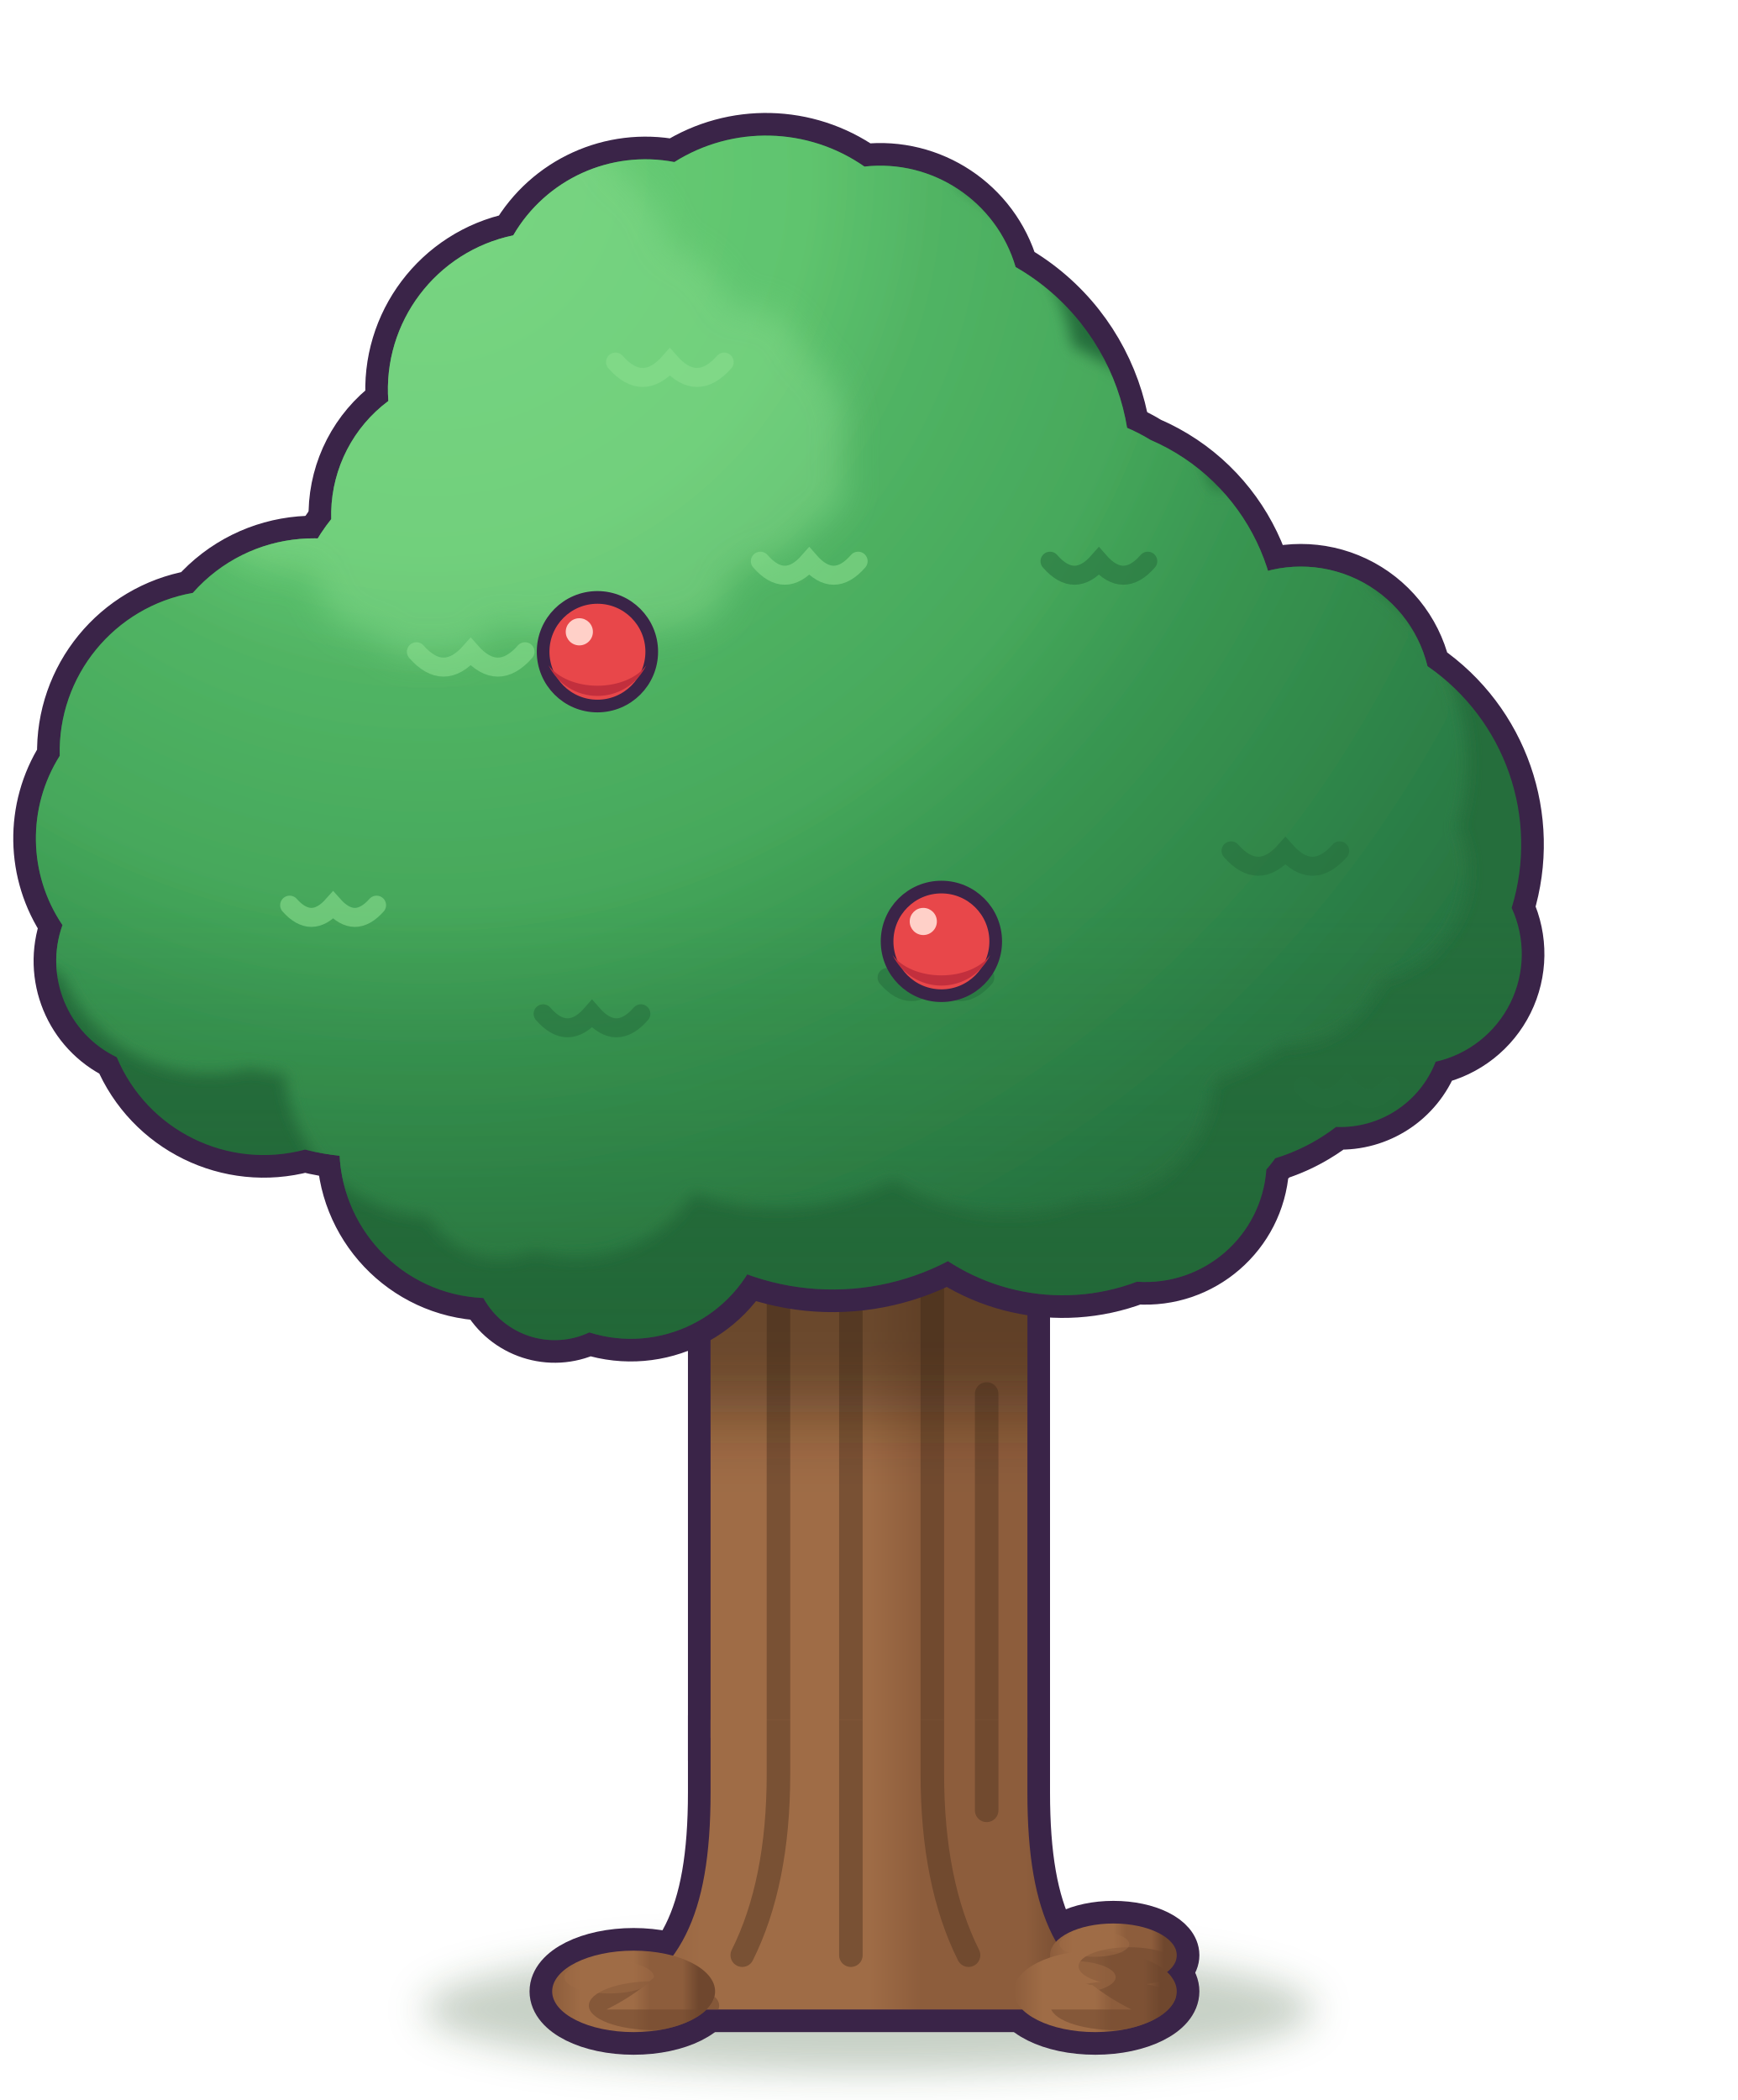
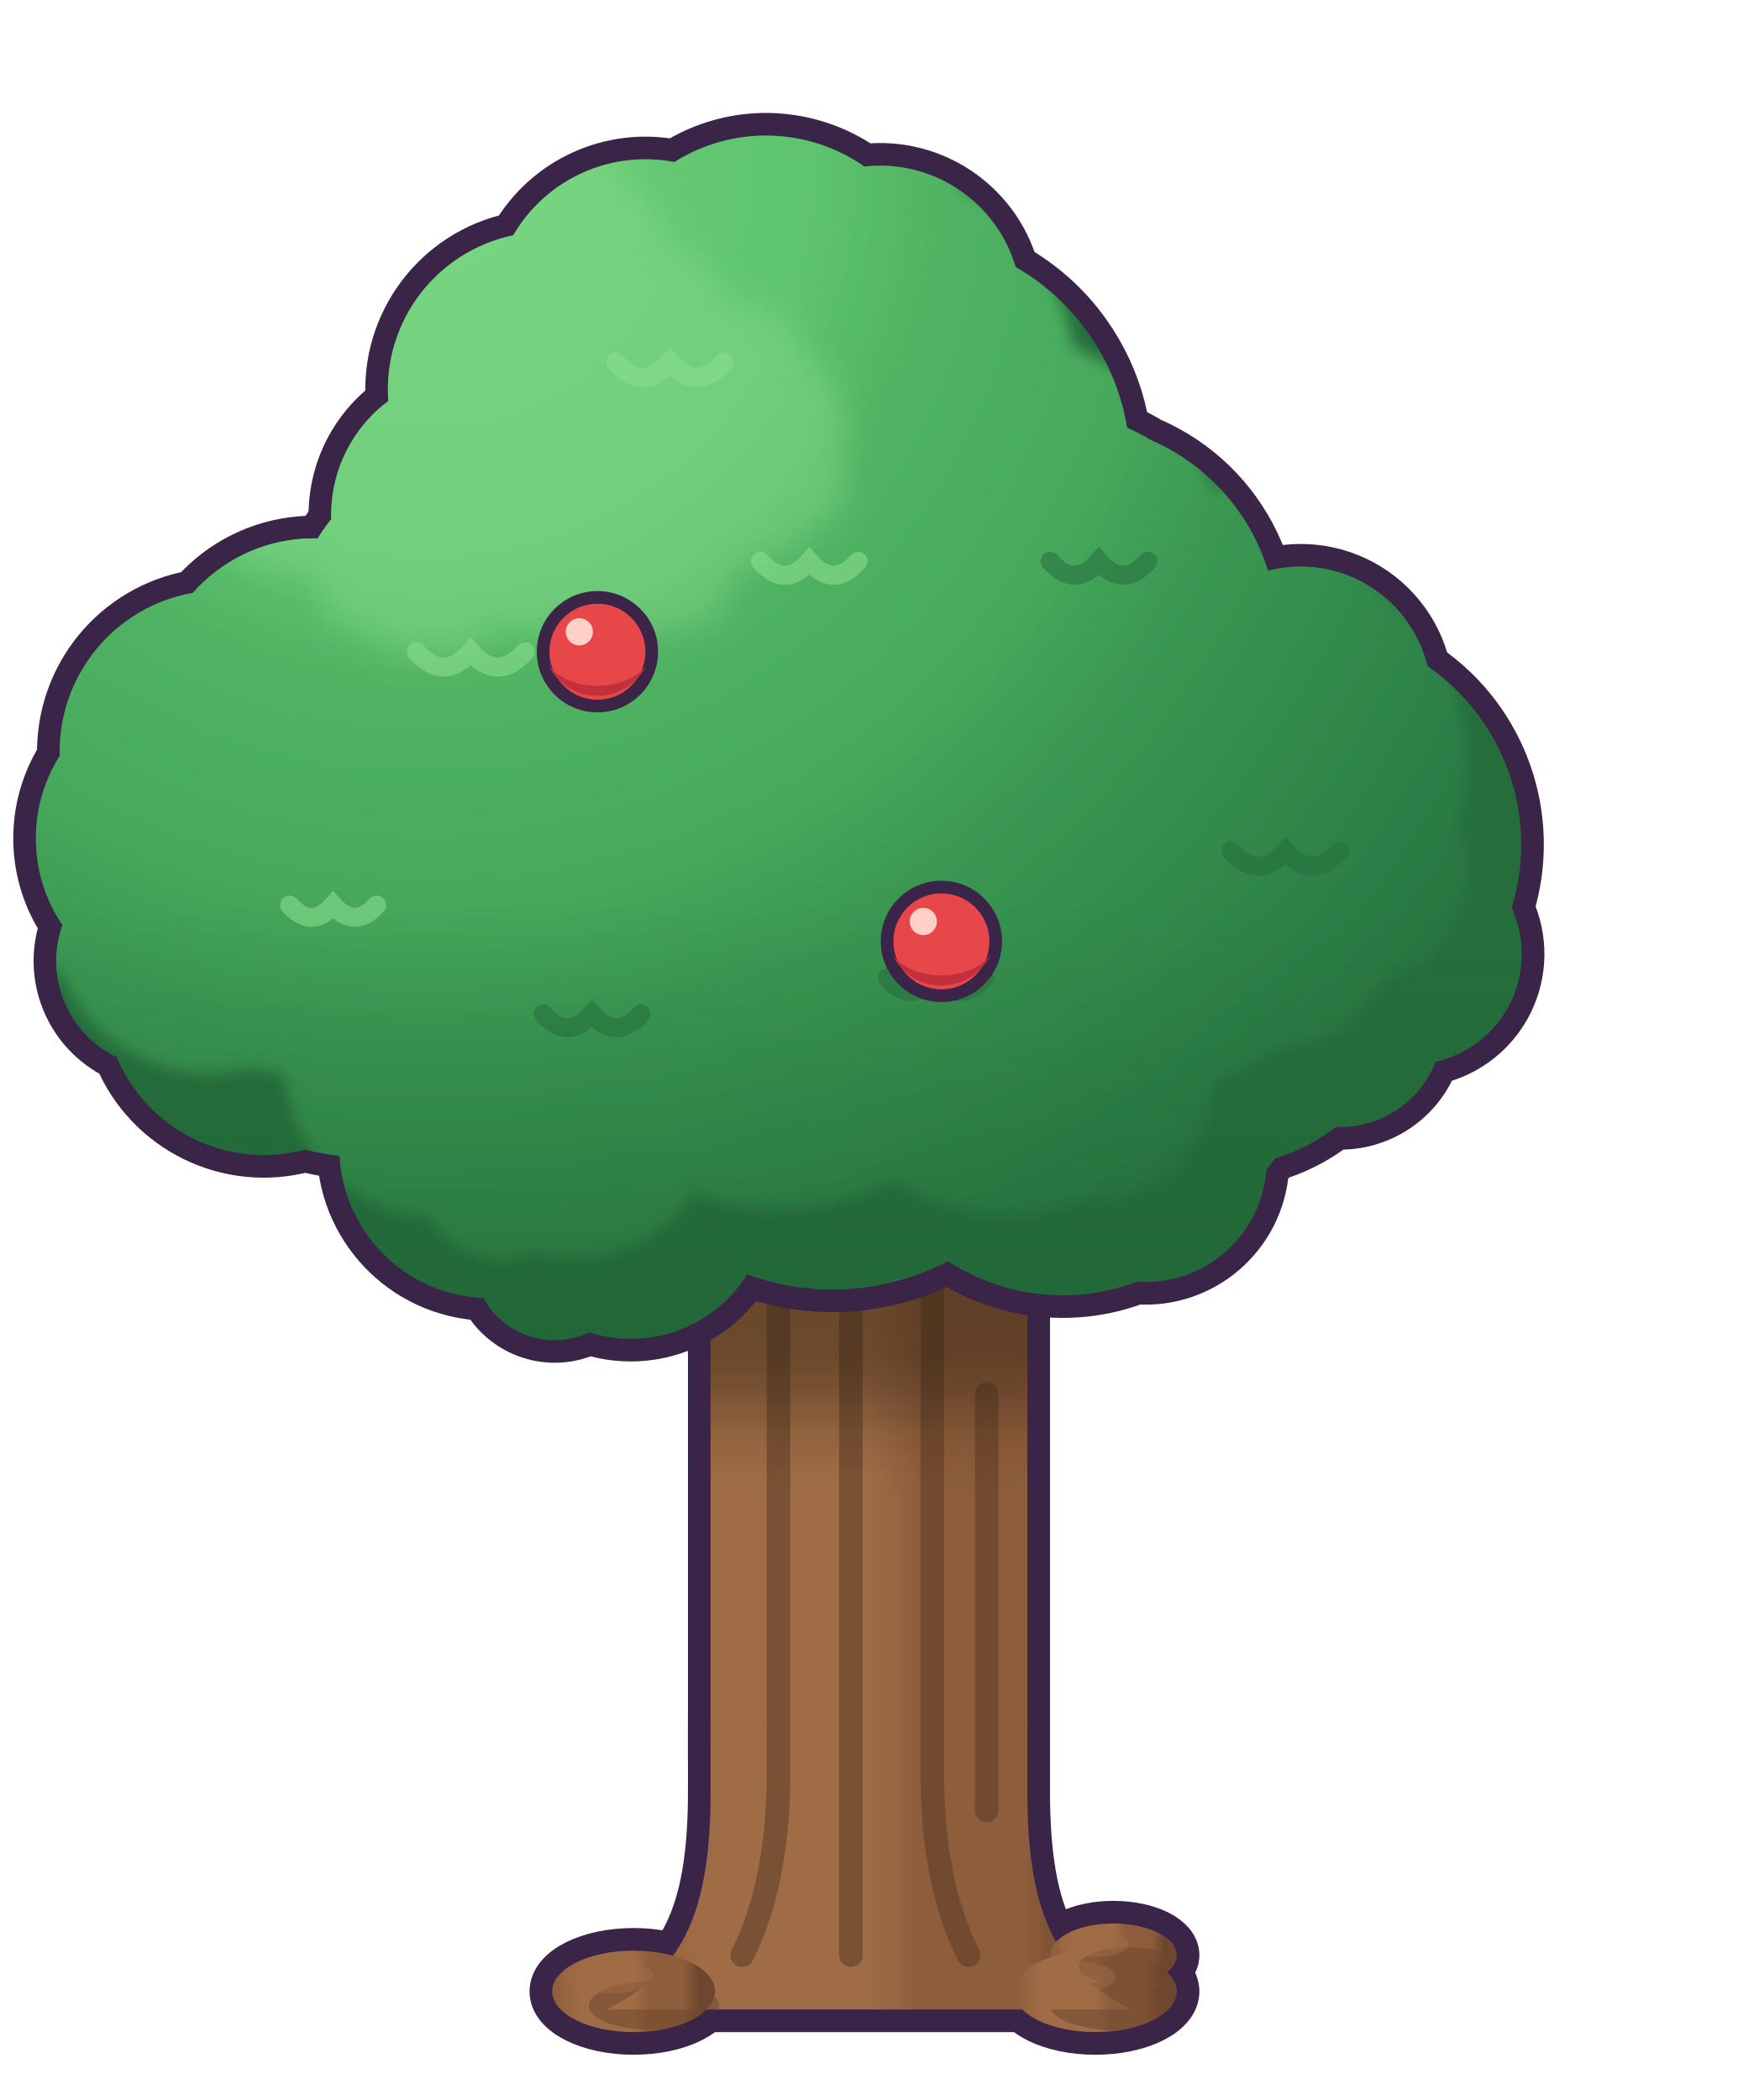
<svg xmlns="http://www.w3.org/2000/svg" width="192" height="232" viewBox="-96 -222 192 232">
  <defs>
    <radialGradient id="lit" gradientUnits="userSpaceOnUse" cx="-42.8" cy="-194" r="139.4">
      <stop offset="0" stop-color="#6ccf78" />
      <stop offset="0.3" stop-color="#5fc46e" />
      <stop offset="0.4" stop-color="#51b464" />
      <stop offset="0.58" stop-color="#46a85b" />
      <stop offset="0.68" stop-color="#3a9852" />
      <stop offset="0.85" stop-color="#30874a" />
      <stop offset="1" stop-color="#287642" />
    </radialGradient>
    <linearGradient id="under" gradientUnits="userSpaceOnUse" x1="0" y1="-122" x2="0" y2="-72">
      <stop offset="0" stop-color="#1c5a2e" stop-opacity="0" />
      <stop offset="1" stop-color="#1c5a2e" stop-opacity=".35" />
    </linearGradient>
    <linearGradient id="bark" x1="0" x2="1">
      <stop offset="0" stop-color="#8d5d3c" />
      <stop offset=".18" stop-color="#9f6c46" />
      <stop offset=".5" stop-color="#9f6c46" />
      <stop offset=".6" stop-color="#8d5d3c" />
      <stop offset=".8" stop-color="#8d5d3c" />
      <stop offset=".9" stop-color="#6f472e" />
    </linearGradient>
    <filter id="soft" x="-30%" y="-30%" width="160%" height="160%">
      <feGaussianBlur stdDeviation="4" />
    </filter>
    <filter id="soft2" x="-30%" y="-30%" width="160%" height="160%">
      <feGaussianBlur stdDeviation="2" />
    </filter>
    <filter id="soft1" x="-10%" y="-10%" width="120%" height="120%">
      <feGaussianBlur stdDeviation="1" />
    </filter>
    <filter id="cel" x="-10%" y="-10%" width="120%" height="120%">
      <feGaussianBlur stdDeviation=".8" />
    </filter>
    <clipPath id="cc">
      <path d="M26.3 -159.6A22.2 22.2 0 0 1 15.2 -137.4A9.6 9.6 0 0 1 4.6 -129.9A23.6 23.6 0 0 1 -23.9 -124.9A13.7 13.7 0 0 1 -36.4 -134.2A16.9 16.9 0 0 1 -53.7 -153A15.7 15.7 0 0 1 -53.1 -177.7A17.4 17.4 0 0 1 -39.3 -196A16.9 16.9 0 0 1 -21.5 -204.1A19 19 0 0 1 -0.5 -203.6A15.6 15.6 0 0 1 16.2 -192.5A25.2 25.2 0 0 1 26.3 -159.6Z" />
      <path d="M-26.1 -122.1A13 13 0 0 1 -34.1 -105.5A26.4 26.4 0 0 1 -62.3 -95A17.6 17.6 0 0 1 -83.1 -105.2A11.8 11.8 0 0 1 -89.1 -119.8A17.1 17.1 0 0 1 -89.4 -138.5A17.8 17.8 0 0 1 -74.7 -156.5A17.8 17.8 0 0 1 -50.2 -158.6A19 19 0 0 1 -28.3 -139.5A15.5 15.5 0 0 1 -26.1 -122.1Z" />
      <path d="M9.3 -115.9A19.9 19.9 0 0 1 11.3 -137.5A15.8 15.8 0 0 1 23.6 -151.1A15.4 15.4 0 0 1 41.5 -158A14.4 14.4 0 0 1 61.7 -148.4A23.9 23.9 0 0 1 71 -121.7A12.2 12.2 0 0 1 62.6 -104.7A11.3 11.3 0 0 1 51.6 -97.5A21.2 21.2 0 0 1 27.2 -96.5A18.2 18.2 0 0 1 9.3 -115.9Z" />
      <path d="M-47.3 -172.2A10.8 10.8 0 0 1 -30 -173.3A17.6 17.6 0 0 1 -12.3 -164.8A20.5 20.5 0 0 1 -9.4 -132.5A15.8 15.8 0 0 1 -25.3 -119.2A17.5 17.5 0 0 1 -46.2 -118.9A6.9 6.9 0 0 1 -55.7 -124.2A21.7 21.7 0 0 1 -63.7 -147.3A21.4 21.4 0 0 1 -47.3 -172.2Z" />
      <path d="M37.3 -131.9A20.2 20.2 0 0 1 14.3 -125.6A17.3 17.3 0 0 1 -2.4 -139.6A20.9 20.9 0 0 1 -0.1 -166.1A8 8 0 0 1 8.4 -172.3A20.2 20.2 0 0 1 31.1 -173.4A23.2 23.2 0 0 1 44.3 -146A11.7 11.7 0 0 1 37.3 -131.9Z" />
      <path d="M-33.9 -128.6A16 16 0 0 1 -15.6 -123.6A13.7 13.7 0 0 1 -6.2 -109.8A19.4 19.4 0 0 1 -12 -84.2A15.2 15.2 0 0 1 -30.9 -74.8A9 9 0 0 1 -42.6 -78.6A16.6 16.6 0 0 1 -58.5 -95.4A9.6 9.6 0 0 1 -57.1 -110.1A21.6 21.6 0 0 1 -33.9 -128.6Z" />
      <path d="M46.1 -108.6A14.4 14.4 0 0 1 43.9 -92.8A13.4 13.4 0 0 1 29.6 -80.4A23.2 23.2 0 0 1 4.6 -86.1A20.2 20.2 0 0 1 -4.1 -107A12.3 12.3 0 0 1 5.8 -123.7A19.6 19.6 0 0 1 35.7 -126A14.4 14.4 0 0 1 46.1 -108.6Z" />
      <path d="M-26.1 -91.9A21.6 21.6 0 0 1 -25.8 -116.3A23.6 23.6 0 0 1 -1.1 -129A11.9 11.9 0 0 1 12 -123.9A17.8 17.8 0 0 1 19.4 -97.7A8.1 8.1 0 0 1 14.6 -86.8A27.5 27.5 0 0 1 -15.6 -82.1A11.8 11.8 0 0 1 -26.1 -91.9Z" />
    </clipPath>
    <clipPath id="tk">
      <path d="M-17.5 -92 L-17.5 -24 C-17.5 -10 -21 -4 -29 0 L29 0 C21 -4 17.5 -10 17.5 -24 L17.5 -92 Z" />
      <ellipse cx="27" cy="-6" rx="7" ry="3.5" />
      <ellipse cx="-26" cy="-2" rx="9" ry="4.5" />
      <ellipse cx="25" cy="-2" rx="9" ry="4.5" />
    </clipPath>
    <clipPath id="cs">
      <rect x="-100" y="-32" width="200" height="40" />
    </clipPath>
    <clipPath id="cso">
      <rect x="-100" y="-30" width="200" height="40" />
    </clipPath>
    <clipPath id="ct">
      <rect x="-100" y="-116" width="200" height="86" />
    </clipPath>
    <clipPath id="cto">
      <rect x="-100" y="-116" width="200" height="86" />
    </clipPath>
  </defs>
-   <ellipse cx="0" cy="0" rx="49.2" ry="7" fill="#24461f" opacity=".25" filter="url(#soft2)" />
  <g id="top">
    <path d="M-20 -30H20" stroke="#3a2448" stroke-width="5" />
    <g clip-path="url(#cto)" fill="#3a2448" stroke="#3a2448" stroke-width="5" stroke-linejoin="round">
      <path d="M-17.5 -92 L-17.5 -24 C-17.5 -10 -21 -4 -29 0 L29 0 C21 -4 17.5 -10 17.5 -24 L17.5 -92 Z" />
      <ellipse cx="27" cy="-6" rx="7" ry="3.5" />
      <ellipse cx="-26" cy="-2" rx="9" ry="4.5" />
      <ellipse cx="25" cy="-2" rx="9" ry="4.5" />
    </g>
    <g clip-path="url(#ct)">
      <g fill="url(#bark)">
        <path d="M-17.5 -92 L-17.5 -24 C-17.5 -10 -21 -4 -29 0 L29 0 C21 -4 17.5 -10 17.5 -24 L17.5 -92 Z" />
        <ellipse cx="27" cy="-6" rx="7" ry="3.5" />
        <ellipse cx="-26" cy="-2" rx="9" ry="4.5" />
        <ellipse cx="25" cy="-2" rx="9" ry="4.5" />
      </g>
      <g clip-path="url(#tk)">
        <g fill="#6f472e" opacity=".55">
          <ellipse cx="28.75" cy="-4.775" rx="5.6" ry="2.1" />
          <ellipse cx="-23.75" cy="-0.425" rx="7.2" ry="2.7" />
          <ellipse cx="27.25" cy="-0.425" rx="7.2" ry="2.7" />
        </g>
        <g fill="#9f6c46" opacity=".5">
          <ellipse cx="24.9" cy="-7.225" rx="3.85" ry="1.4" />
          <ellipse cx="-28.7" cy="-3.575" rx="4.95" ry="1.8" />
          <ellipse cx="22.3" cy="-3.575" rx="4.95" ry="1.8" />
        </g>
        <g stroke="#5a3a25" stroke-width="2.6" stroke-linecap="round" fill="none" opacity=".55">
          <path d="M-10 -86 L-10 -26 Q-10 -14 -14 -6" />
          <path d="M-2 -82 L-2 -6" />
          <path d="M7 -86 L7 -26 Q7 -14 11 -6" />
          <path d="M13 -68 L13 -22" />
        </g>
        <rect x="-50" y="-96" width="100" height="30" fill="#2a1a10" opacity=".45" filter="url(#soft)" />
      </g>
    </g>
    <g fill="#3a2448" stroke="#3a2448" stroke-width="5" stroke-linejoin="round">
      <path d="M26.3 -159.6A22.2 22.2 0 0 1 15.2 -137.4A9.6 9.6 0 0 1 4.6 -129.9A23.6 23.6 0 0 1 -23.9 -124.9A13.7 13.7 0 0 1 -36.4 -134.2A16.9 16.9 0 0 1 -53.7 -153A15.7 15.7 0 0 1 -53.1 -177.7A17.4 17.4 0 0 1 -39.3 -196A16.9 16.9 0 0 1 -21.5 -204.1A19 19 0 0 1 -0.5 -203.6A15.6 15.6 0 0 1 16.2 -192.5A25.2 25.2 0 0 1 26.3 -159.6Z" />
      <path d="M-26.1 -122.1A13 13 0 0 1 -34.1 -105.5A26.4 26.4 0 0 1 -62.3 -95A17.6 17.6 0 0 1 -83.1 -105.2A11.8 11.8 0 0 1 -89.1 -119.8A17.1 17.1 0 0 1 -89.4 -138.5A17.8 17.8 0 0 1 -74.7 -156.5A17.8 17.8 0 0 1 -50.2 -158.6A19 19 0 0 1 -28.3 -139.5A15.5 15.5 0 0 1 -26.1 -122.1Z" />
      <path d="M9.3 -115.9A19.9 19.9 0 0 1 11.3 -137.5A15.8 15.8 0 0 1 23.6 -151.1A15.4 15.4 0 0 1 41.5 -158A14.4 14.4 0 0 1 61.7 -148.4A23.9 23.9 0 0 1 71 -121.7A12.2 12.2 0 0 1 62.6 -104.7A11.3 11.3 0 0 1 51.6 -97.5A21.2 21.2 0 0 1 27.2 -96.5A18.2 18.2 0 0 1 9.3 -115.9Z" />
      <path d="M-47.3 -172.2A10.8 10.8 0 0 1 -30 -173.3A17.6 17.6 0 0 1 -12.3 -164.8A20.5 20.5 0 0 1 -9.4 -132.5A15.8 15.8 0 0 1 -25.3 -119.2A17.5 17.5 0 0 1 -46.2 -118.9A6.9 6.9 0 0 1 -55.7 -124.2A21.7 21.7 0 0 1 -63.7 -147.3A21.4 21.4 0 0 1 -47.3 -172.2Z" />
      <path d="M37.3 -131.9A20.2 20.2 0 0 1 14.3 -125.6A17.3 17.3 0 0 1 -2.4 -139.6A20.9 20.9 0 0 1 -0.1 -166.1A8 8 0 0 1 8.4 -172.3A20.2 20.2 0 0 1 31.1 -173.4A23.2 23.2 0 0 1 44.3 -146A11.7 11.7 0 0 1 37.3 -131.9Z" />
      <path d="M-33.9 -128.6A16 16 0 0 1 -15.6 -123.6A13.7 13.7 0 0 1 -6.2 -109.8A19.4 19.4 0 0 1 -12 -84.2A15.2 15.2 0 0 1 -30.9 -74.8A9 9 0 0 1 -42.6 -78.6A16.6 16.6 0 0 1 -58.5 -95.4A9.6 9.6 0 0 1 -57.1 -110.1A21.6 21.6 0 0 1 -33.9 -128.6Z" />
      <path d="M46.1 -108.6A14.4 14.4 0 0 1 43.9 -92.8A13.4 13.4 0 0 1 29.6 -80.4A23.2 23.2 0 0 1 4.6 -86.1A20.2 20.2 0 0 1 -4.1 -107A12.3 12.3 0 0 1 5.8 -123.7A19.6 19.6 0 0 1 35.7 -126A14.4 14.4 0 0 1 46.1 -108.6Z" />
      <path d="M-26.1 -91.9A21.6 21.6 0 0 1 -25.8 -116.3A23.6 23.6 0 0 1 -1.1 -129A11.9 11.9 0 0 1 12 -123.9A17.8 17.8 0 0 1 19.4 -97.7A8.1 8.1 0 0 1 14.6 -86.8A27.5 27.5 0 0 1 -15.6 -82.1A11.8 11.8 0 0 1 -26.1 -91.9Z" />
    </g>
    <g clip-path="url(#cc)">
      <rect x="-120" y="-260" width="240" height="260" fill="#256e3c" />
      <g filter="url(#cel)" fill="url(#lit)" transform="translate(-6 -9)">
        <path d="M26.3 -159.6A22.2 22.2 0 0 1 15.2 -137.4A9.6 9.6 0 0 1 4.6 -129.9A23.6 23.6 0 0 1 -23.9 -124.9A13.7 13.7 0 0 1 -36.4 -134.2A16.9 16.9 0 0 1 -53.7 -153A15.7 15.7 0 0 1 -53.1 -177.7A17.4 17.4 0 0 1 -39.3 -196A16.9 16.9 0 0 1 -21.5 -204.1A19 19 0 0 1 -0.5 -203.6A15.6 15.6 0 0 1 16.2 -192.5A25.2 25.2 0 0 1 26.3 -159.6Z" />
        <path d="M-26.1 -122.1A13 13 0 0 1 -34.1 -105.5A26.4 26.4 0 0 1 -62.3 -95A17.6 17.6 0 0 1 -83.1 -105.2A11.8 11.8 0 0 1 -89.1 -119.8A17.1 17.1 0 0 1 -89.4 -138.5A17.8 17.8 0 0 1 -74.7 -156.5A17.8 17.8 0 0 1 -50.2 -158.6A19 19 0 0 1 -28.3 -139.5A15.5 15.5 0 0 1 -26.1 -122.1Z" />
        <path d="M9.3 -115.9A19.9 19.9 0 0 1 11.3 -137.5A15.8 15.8 0 0 1 23.6 -151.1A15.4 15.4 0 0 1 41.5 -158A14.4 14.4 0 0 1 61.7 -148.4A23.9 23.9 0 0 1 71 -121.7A12.2 12.2 0 0 1 62.6 -104.7A11.3 11.3 0 0 1 51.6 -97.5A21.2 21.2 0 0 1 27.2 -96.5A18.2 18.2 0 0 1 9.3 -115.9Z" />
        <path d="M-47.3 -172.2A10.8 10.8 0 0 1 -30 -173.3A17.6 17.6 0 0 1 -12.3 -164.8A20.5 20.5 0 0 1 -9.4 -132.5A15.8 15.8 0 0 1 -25.3 -119.2A17.5 17.5 0 0 1 -46.2 -118.9A6.9 6.9 0 0 1 -55.7 -124.2A21.7 21.7 0 0 1 -63.7 -147.3A21.4 21.4 0 0 1 -47.3 -172.2Z" />
        <path d="M37.3 -131.9A20.2 20.2 0 0 1 14.3 -125.6A17.3 17.3 0 0 1 -2.4 -139.6A20.9 20.9 0 0 1 -0.1 -166.1A8 8 0 0 1 8.4 -172.3A20.2 20.2 0 0 1 31.1 -173.4A23.2 23.2 0 0 1 44.3 -146A11.7 11.7 0 0 1 37.3 -131.9Z" />
        <path d="M-33.9 -128.6A16 16 0 0 1 -15.6 -123.6A13.7 13.7 0 0 1 -6.2 -109.8A19.4 19.4 0 0 1 -12 -84.2A15.2 15.2 0 0 1 -30.9 -74.8A9 9 0 0 1 -42.6 -78.6A16.6 16.6 0 0 1 -58.5 -95.4A9.6 9.6 0 0 1 -57.1 -110.1A21.6 21.6 0 0 1 -33.9 -128.6Z" />
        <path d="M46.1 -108.6A14.4 14.4 0 0 1 43.9 -92.8A13.4 13.4 0 0 1 29.6 -80.4A23.2 23.2 0 0 1 4.6 -86.1A20.2 20.2 0 0 1 -4.1 -107A12.3 12.3 0 0 1 5.8 -123.7A19.6 19.6 0 0 1 35.7 -126A14.4 14.4 0 0 1 46.1 -108.6Z" />
        <path d="M-26.1 -91.9A21.6 21.6 0 0 1 -25.8 -116.3A23.6 23.6 0 0 1 -1.1 -129A11.9 11.9 0 0 1 12 -123.9A17.8 17.8 0 0 1 19.4 -97.7A8.1 8.1 0 0 1 14.6 -86.8A27.5 27.5 0 0 1 -15.6 -82.1A11.8 11.8 0 0 1 -26.1 -91.9Z" />
      </g>
      <g filter="url(#soft)" fill="#88dd8e" opacity=".45" transform="translate(-39.5 -192) scale(.45) translate(10 168)">
        <path d="M26.3 -159.6A22.2 22.2 0 0 1 15.2 -137.4A9.6 9.6 0 0 1 4.6 -129.9A23.6 23.6 0 0 1 -23.9 -124.9A13.7 13.7 0 0 1 -36.4 -134.2A16.9 16.9 0 0 1 -53.7 -153A15.7 15.7 0 0 1 -53.1 -177.7A17.4 17.4 0 0 1 -39.3 -196A16.9 16.9 0 0 1 -21.5 -204.1A19 19 0 0 1 -0.5 -203.6A15.6 15.6 0 0 1 16.2 -192.5A25.2 25.2 0 0 1 26.3 -159.6Z" />
        <path d="M-26.1 -122.1A13 13 0 0 1 -34.1 -105.5A26.4 26.4 0 0 1 -62.3 -95A17.6 17.6 0 0 1 -83.1 -105.2A11.8 11.8 0 0 1 -89.1 -119.8A17.1 17.1 0 0 1 -89.4 -138.5A17.8 17.8 0 0 1 -74.7 -156.5A17.8 17.8 0 0 1 -50.2 -158.6A19 19 0 0 1 -28.3 -139.5A15.5 15.5 0 0 1 -26.1 -122.1Z" />
        <path d="M9.3 -115.9A19.9 19.9 0 0 1 11.3 -137.5A15.8 15.8 0 0 1 23.6 -151.1A15.4 15.4 0 0 1 41.5 -158A14.4 14.4 0 0 1 61.7 -148.4A23.9 23.9 0 0 1 71 -121.7A12.2 12.2 0 0 1 62.6 -104.7A11.3 11.3 0 0 1 51.6 -97.5A21.2 21.2 0 0 1 27.2 -96.5A18.2 18.2 0 0 1 9.3 -115.9Z" />
        <path d="M-47.3 -172.2A10.8 10.8 0 0 1 -30 -173.3A17.6 17.6 0 0 1 -12.3 -164.8A20.5 20.5 0 0 1 -9.4 -132.5A15.8 15.8 0 0 1 -25.3 -119.2A17.5 17.5 0 0 1 -46.2 -118.9A6.9 6.9 0 0 1 -55.7 -124.2A21.7 21.7 0 0 1 -63.7 -147.3A21.4 21.4 0 0 1 -47.3 -172.2Z" />
        <path d="M37.3 -131.9A20.2 20.2 0 0 1 14.3 -125.6A17.3 17.3 0 0 1 -2.4 -139.6A20.9 20.9 0 0 1 -0.1 -166.1A8 8 0 0 1 8.4 -172.3A20.2 20.2 0 0 1 31.1 -173.4A23.2 23.2 0 0 1 44.3 -146A11.7 11.7 0 0 1 37.3 -131.9Z" />
        <path d="M-33.9 -128.6A16 16 0 0 1 -15.6 -123.6A13.7 13.7 0 0 1 -6.2 -109.8A19.4 19.4 0 0 1 -12 -84.2A15.2 15.2 0 0 1 -30.9 -74.8A9 9 0 0 1 -42.6 -78.6A16.6 16.6 0 0 1 -58.5 -95.4A9.6 9.6 0 0 1 -57.1 -110.1A21.6 21.6 0 0 1 -33.9 -128.6Z" />
        <path d="M46.1 -108.6A14.4 14.4 0 0 1 43.9 -92.8A13.4 13.4 0 0 1 29.6 -80.4A23.2 23.2 0 0 1 4.6 -86.1A20.2 20.2 0 0 1 -4.1 -107A12.3 12.3 0 0 1 5.8 -123.7A19.6 19.6 0 0 1 35.7 -126A14.4 14.4 0 0 1 46.1 -108.6Z" />
        <path d="M-26.1 -91.9A21.6 21.6 0 0 1 -25.8 -116.3A23.6 23.6 0 0 1 -1.1 -129A11.9 11.9 0 0 1 12 -123.9A17.8 17.8 0 0 1 19.4 -97.7A8.1 8.1 0 0 1 14.6 -86.8A27.5 27.5 0 0 1 -15.6 -82.1A11.8 11.8 0 0 1 -26.1 -91.9Z" />
      </g>
      <rect x="-120" y="-122" width="240" height="60" fill="url(#under)" />
      <g fill="none" stroke-linecap="round" stroke-width="2.1">
        <path d="M-50 -150q3 3.4 6 0q3 3.4 6 0" stroke="#88dd8e" opacity="0.6" />
        <path d="M-28 -182q3 3.4 6 0q3 3.4 6 0" stroke="#88dd8e" opacity="0.6" />
        <path d="M-12 -160q2.7 3.1 5.4 0q2.7 3.1 5.4 0" stroke="#88dd8e" opacity="0.6" />
        <path d="M-64 -122q2.4 2.7 4.8 0q2.4 2.7 4.8 0" stroke="#88dd8e" opacity="0.6" />
        <path d="M20 -160q2.7 3.1 5.4 0q2.7 3.1 5.4 0" stroke="#256e3c" opacity="0.55" />
        <path d="M40 -128q3 3.4 6 0q3 3.4 6 0" stroke="#256e3c" opacity="0.55" />
        <path d="M2 -114q2.7 3.1 5.4 0q2.7 3.1 5.4 0" stroke="#256e3c" opacity="0.55" />
        <path d="M-36 -110q2.7 3.1 5.4 0q2.7 3.1 5.4 0" stroke="#256e3c" opacity="0.55" />
        <path d="M48 -102q2.4 2.7 4.8 0q2.4 2.7 4.8 0" stroke="#256e3c" opacity="0.55" />
      </g>
    </g>
    <g stroke="#3a2448" stroke-width="1.4" fill="#e8474a">
      <circle cx="-30" cy="-150" r="6" />
      <circle cx="8" cy="-118" r="6" />
    </g>
    <g fill="#c22f3d">
      <path d="M-35.4 -148.5a6 6 0 0 0 10.8 0a6 4 0 0 1-10.8 0Z" />
      <path d="M2.6 -116.5a6 6 0 0 0 10.8 0a6 4 0 0 1-10.8 0Z" />
    </g>
    <g fill="#ffd0c8">
      <circle cx="-32" cy="-152.2" r="1.5" />
      <circle cx="6" cy="-120.2" r="1.5" />
    </g>
  </g>
  <g>
    <g clip-path="url(#cso)" fill="#3a2448" stroke="#3a2448" stroke-width="5" stroke-linejoin="round">
      <path d="M-17.5 -92 L-17.5 -24 C-17.5 -10 -21 -4 -29 0 L29 0 C21 -4 17.5 -10 17.5 -24 L17.5 -92 Z" />
      <ellipse cx="27" cy="-6" rx="7" ry="3.5" />
      <ellipse cx="-26" cy="-2" rx="9" ry="4.5" />
      <ellipse cx="25" cy="-2" rx="9" ry="4.5" />
    </g>
    <g clip-path="url(#cs)">
      <g fill="url(#bark)">
        <path d="M-17.5 -92 L-17.5 -24 C-17.5 -10 -21 -4 -29 0 L29 0 C21 -4 17.5 -10 17.5 -24 L17.5 -92 Z" />
        <ellipse cx="27" cy="-6" rx="7" ry="3.5" />
        <ellipse cx="-26" cy="-2" rx="9" ry="4.5" />
        <ellipse cx="25" cy="-2" rx="9" ry="4.5" />
      </g>
      <g clip-path="url(#tk)">
        <g fill="#6f472e" opacity=".55">
          <ellipse cx="28.75" cy="-4.775" rx="5.6" ry="2.1" />
          <ellipse cx="-23.75" cy="-0.425" rx="7.2" ry="2.7" />
          <ellipse cx="27.25" cy="-0.425" rx="7.2" ry="2.7" />
        </g>
        <g fill="#9f6c46" opacity=".5">
          <ellipse cx="24.9" cy="-7.225" rx="3.85" ry="1.4" />
          <ellipse cx="-28.7" cy="-3.575" rx="4.95" ry="1.8" />
          <ellipse cx="22.3" cy="-3.575" rx="4.95" ry="1.8" />
        </g>
        <g stroke="#5a3a25" stroke-width="2.6" stroke-linecap="round" fill="none" opacity=".55">
          <path d="M-10 -86 L-10 -26 Q-10 -14 -14 -6" />
          <path d="M-2 -82 L-2 -6" />
          <path d="M7 -86 L7 -26 Q7 -14 11 -6" />
          <path d="M13 -68 L13 -22" />
        </g>
        <rect x="-50" y="-96" width="100" height="30" fill="#2a1a10" opacity=".45" filter="url(#soft)" />
      </g>
    </g>
    <g id="cut" display="none">
      <ellipse cx="0" cy="-30" rx="18.7" ry="5.265" fill="#b98552" stroke="#3a2448" stroke-width="2.2" />
      <ellipse cx="-0.5" cy="-30.6" rx="16.7" ry="3.665" fill="#efcf96" />
      <g fill="none" stroke="#cf9f62" stroke-width="1.4">
        <ellipse cx="0" cy="-30.4" rx="12.09" ry="3.315" />
        <ellipse cx="0.5" cy="-30.2" rx="5.85" ry="1.56" />
      </g>
    </g>
  </g>
</svg>
